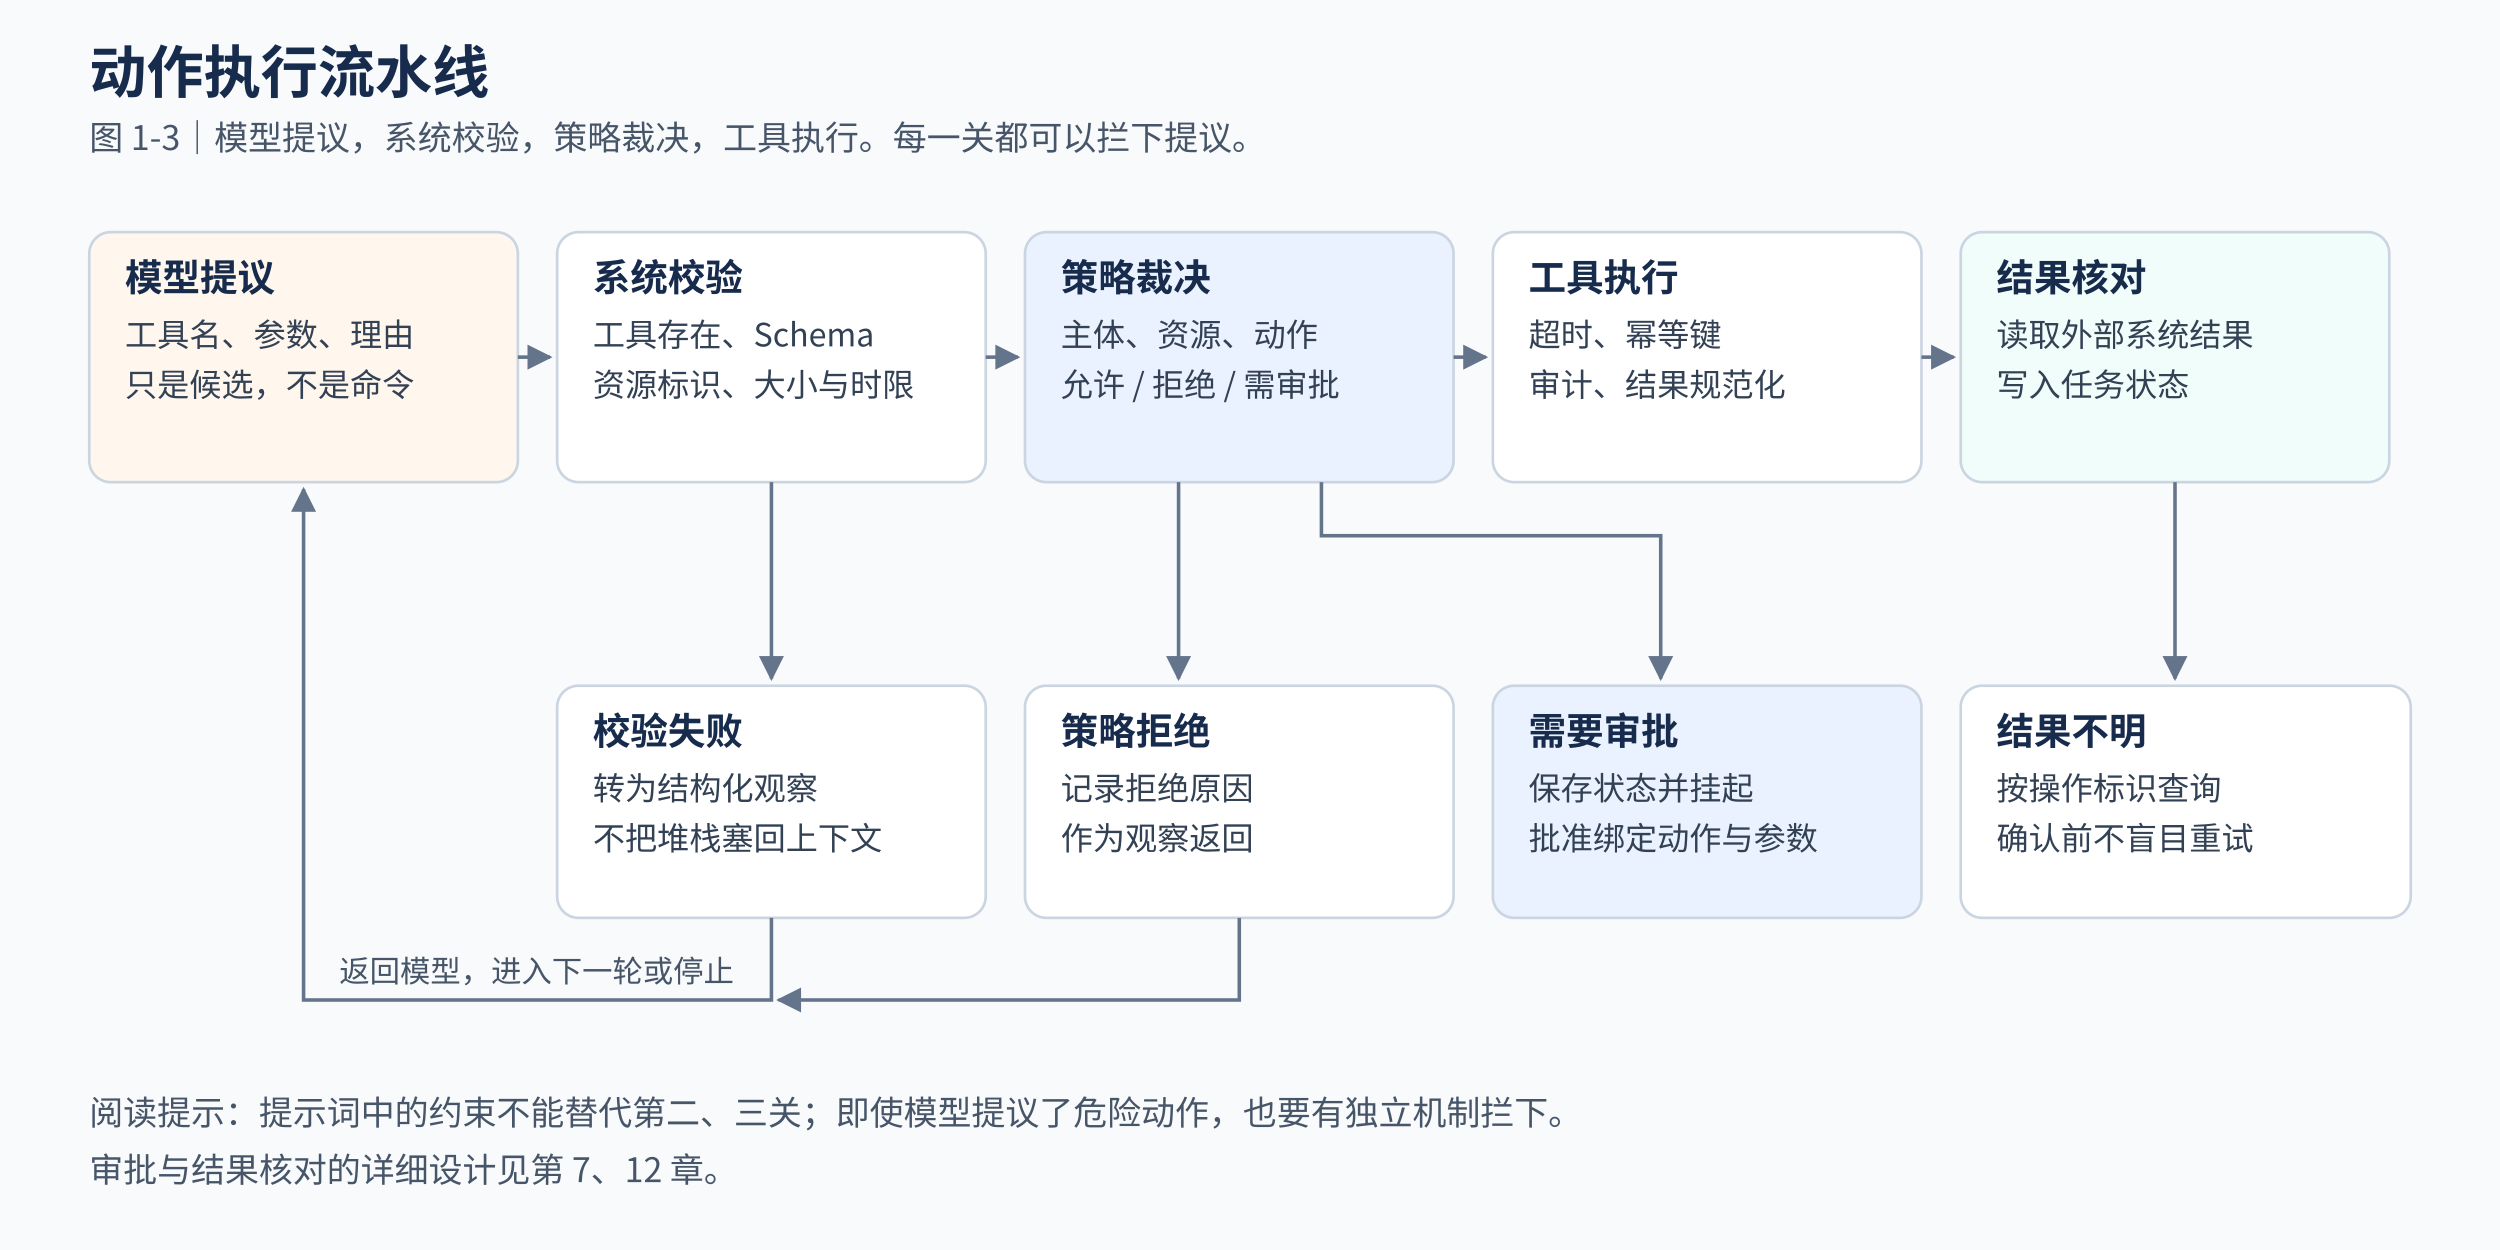
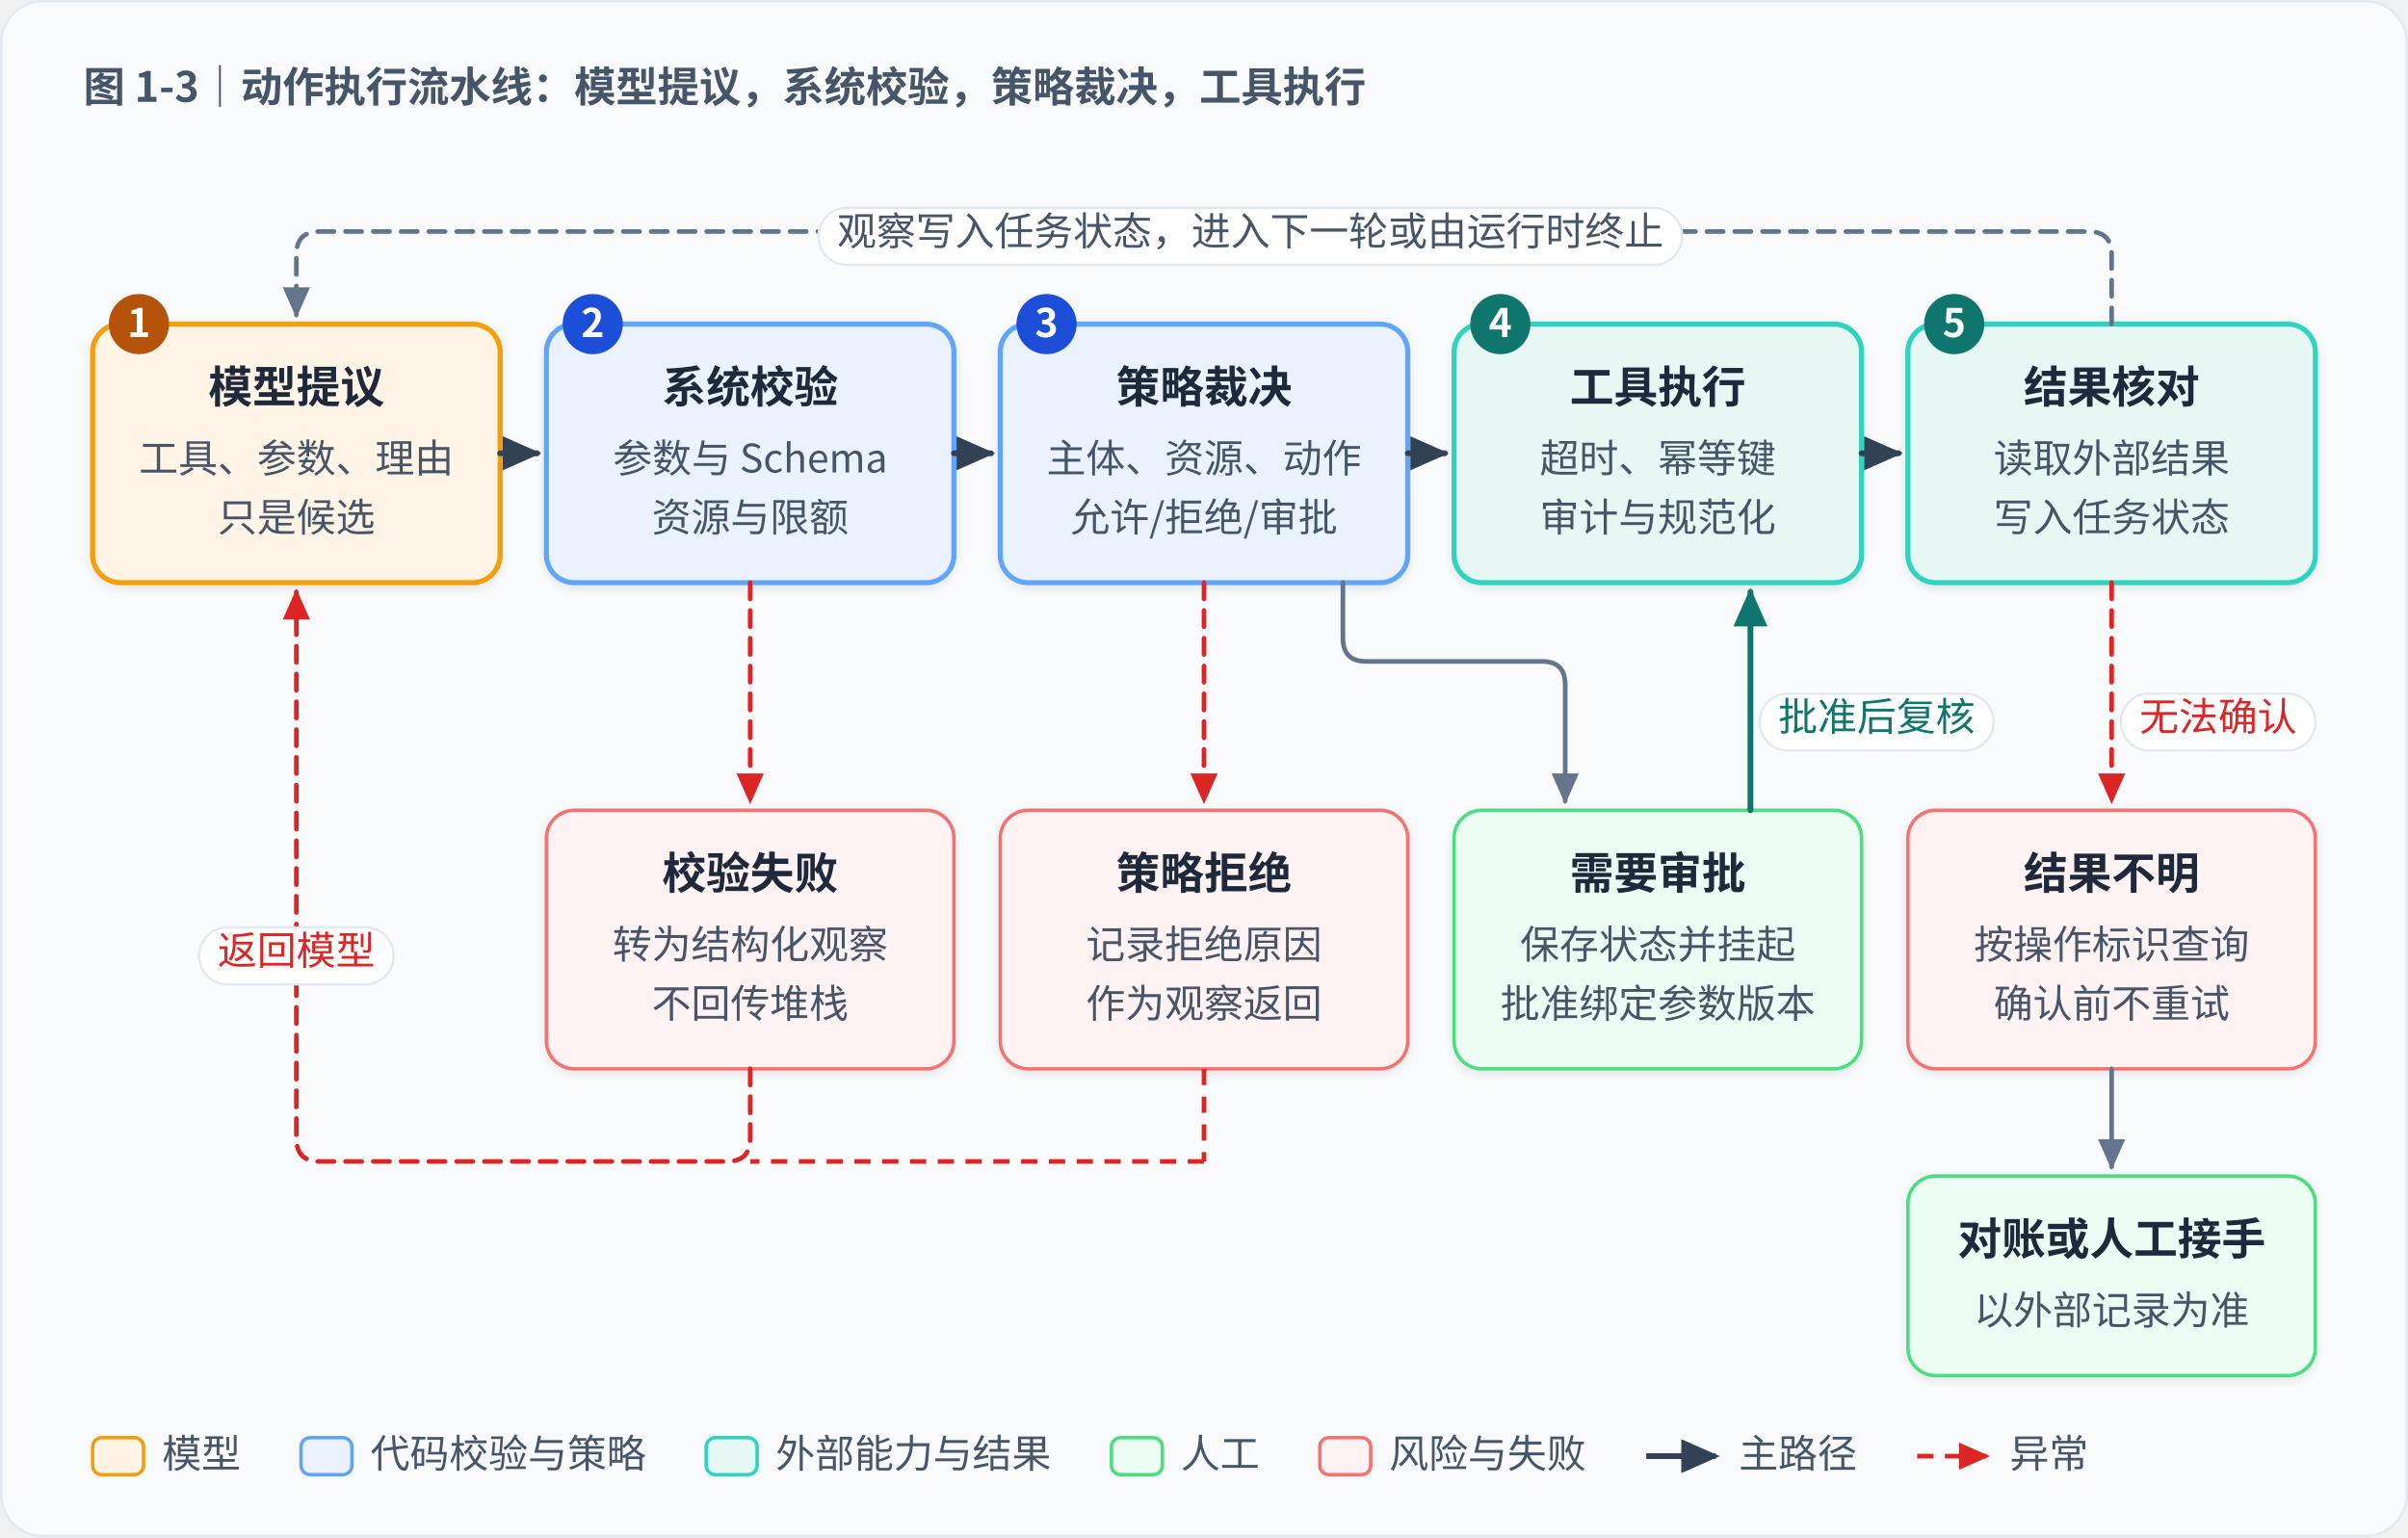
- <svg xmlns="http://www.w3.org/2000/svg" width="1400" height="700" viewBox="0 0 1400 700" role="img" aria-labelledby="title desc">
+ <svg xmlns="http://www.w3.org/2000/svg" width="1040" height="664" viewBox="0 0 1040 664" role="img" aria-labelledby="t d">
  <defs>
-     <marker id="arrow" viewBox="0 0 10 10" refX="9" refY="5" markerWidth="7" markerHeight="7" orient="auto-start-reverse">
-       <path d="M 0 0 L 10 5 L 0 10 z" fill="#64748b" />
+     <filter id="sh" x="-10%" y="-10%" width="120%" height="130%">
+       <feDropShadow dx="0" dy="1.5" stdDeviation="2" flood-color="#0f172a" flood-opacity="0.08" />
+     </filter>
+     <marker id="ah-main" viewBox="0 0 10 10" refX="8.5" refY="5" markerWidth="7" markerHeight="7" orient="auto-start-reverse">
+       <path d="M0,0.8 L9.5,5 L0,9.2 z" fill="#334155" />
+     </marker>
+     <marker id="ah-flow" viewBox="0 0 10 10" refX="8.5" refY="5" markerWidth="7" markerHeight="7" orient="auto-start-reverse">
+       <path d="M0,0.8 L9.5,5 L0,9.2 z" fill="#64748b" />
+     </marker>
+     <marker id="ah-loop" viewBox="0 0 10 10" refX="8.5" refY="5" markerWidth="7" markerHeight="7" orient="auto-start-reverse">
+       <path d="M0,0.8 L9.5,5 L0,9.2 z" fill="#64748b" />
+     </marker>
+     <marker id="ah-fail" viewBox="0 0 10 10" refX="8.5" refY="5" markerWidth="7" markerHeight="7" orient="auto-start-reverse">
+       <path d="M0,0.8 L9.5,5 L0,9.2 z" fill="#dc2626" />
+     </marker>
+     <marker id="ah-ok" viewBox="0 0 10 10" refX="8.5" refY="5" markerWidth="7" markerHeight="7" orient="auto-start-reverse">
+       <path d="M0,0.8 L9.5,5 L0,9.2 z" fill="#0f766e" />
+     </marker>
+     <marker id="ah-model" viewBox="0 0 10 10" refX="8.5" refY="5" markerWidth="7" markerHeight="7" orient="auto-start-reverse">
+       <path d="M0,0.8 L9.5,5 L0,9.2 z" fill="#d97706" />
    </marker>
  </defs>
-   <rect width="1400" height="700" fill="#f8fafc" />
-   <text x="50" y="52" font-family="PingFang SC, Noto Sans CJK SC, sans-serif" font-size="32" font-weight="600" fill="#172b4d" text-anchor="start">动作执行流水线</text>
-   <text x="50" y="84" font-family="PingFang SC, Noto Sans CJK SC, sans-serif" font-size="19" font-weight="normal" fill="#475569" text-anchor="start">图 1-3｜模型提议，系统校验，策略裁决，工具执行。每一关都可以拦下提议。</text>
-   <rect x="50" y="130" width="240" height="140" rx="12" fill="#fff7ed" stroke="#cbd5e1" stroke-width="1.5" />
-   <text x="70" y="163" font-family="PingFang SC, Noto Sans CJK SC, sans-serif" font-size="21" font-weight="600" fill="#172b4d" text-anchor="start">模型提议</text>
-   <text x="70" y="194" font-family="PingFang SC, Noto Sans CJK SC, sans-serif" font-size="18" font-weight="normal" fill="#334155" text-anchor="start">工具名、参数、理由</text>
-   <text x="70" y="222" font-family="PingFang SC, Noto Sans CJK SC, sans-serif" font-size="18" font-weight="normal" fill="#334155" text-anchor="start">只是候选，不是命令</text>
-   <rect x="312" y="130" width="240" height="140" rx="12" fill="#ffffff" stroke="#cbd5e1" stroke-width="1.5" />
-   <text x="332" y="163" font-family="PingFang SC, Noto Sans CJK SC, sans-serif" font-size="21" font-weight="600" fill="#172b4d" text-anchor="start">系统校验</text>
-   <text x="332" y="194" font-family="PingFang SC, Noto Sans CJK SC, sans-serif" font-size="18" font-weight="normal" fill="#334155" text-anchor="start">工具存在、Schema</text>
-   <text x="332" y="222" font-family="PingFang SC, Noto Sans CJK SC, sans-serif" font-size="18" font-weight="normal" fill="#334155" text-anchor="start">资源标识、大小与时限</text>
-   <rect x="574" y="130" width="240" height="140" rx="12" fill="#eaf2ff" stroke="#cbd5e1" stroke-width="1.5" />
-   <text x="594" y="163" font-family="PingFang SC, Noto Sans CJK SC, sans-serif" font-size="21" font-weight="600" fill="#172b4d" text-anchor="start">策略裁决</text>
-   <text x="594" y="194" font-family="PingFang SC, Noto Sans CJK SC, sans-serif" font-size="18" font-weight="normal" fill="#334155" text-anchor="start">主体、资源、动作</text>
-   <text x="594" y="222" font-family="PingFang SC, Noto Sans CJK SC, sans-serif" font-size="18" font-weight="normal" fill="#334155" text-anchor="start">允许 / 拒绝 / 需审批</text>
-   <rect x="836" y="130" width="240" height="140" rx="12" fill="#ffffff" stroke="#cbd5e1" stroke-width="1.5" />
-   <text x="856" y="163" font-family="PingFang SC, Noto Sans CJK SC, sans-serif" font-size="21" font-weight="600" fill="#172b4d" text-anchor="start">工具执行</text>
-   <text x="856" y="194" font-family="PingFang SC, Noto Sans CJK SC, sans-serif" font-size="18" font-weight="normal" fill="#334155" text-anchor="start">超时、幂等键</text>
-   <text x="856" y="222" font-family="PingFang SC, Noto Sans CJK SC, sans-serif" font-size="18" font-weight="normal" fill="#334155" text-anchor="start">审计、结果规范化</text>
-   <rect x="1098" y="130" width="240" height="140" rx="12" fill="#f0fdfa" stroke="#cbd5e1" stroke-width="1.5" />
-   <text x="1118" y="163" font-family="PingFang SC, Noto Sans CJK SC, sans-serif" font-size="21" font-weight="600" fill="#172b4d" text-anchor="start">结果核对</text>
-   <text x="1118" y="194" font-family="PingFang SC, Noto Sans CJK SC, sans-serif" font-size="18" font-weight="normal" fill="#334155" text-anchor="start">读取外部系统结果</text>
-   <text x="1118" y="222" font-family="PingFang SC, Noto Sans CJK SC, sans-serif" font-size="18" font-weight="normal" fill="#334155" text-anchor="start">写入任务状态</text>
-   <path d="M290,200 L308,200" stroke="#64748b" stroke-width="2" fill="none" marker-end="url(#arrow)" />
-   <path d="M552,200 L570,200" stroke="#64748b" stroke-width="2" fill="none" marker-end="url(#arrow)" />
-   <path d="M814,200 L832,200" stroke="#64748b" stroke-width="2" fill="none" marker-end="url(#arrow)" />
-   <path d="M1076,200 L1094,200" stroke="#64748b" stroke-width="2" fill="none" marker-end="url(#arrow)" />
-   <path d="M432,270 L432,380" stroke="#64748b" stroke-width="2" fill="none" marker-end="url(#arrow)" />
-   <rect x="312" y="384" width="240" height="130" rx="12" fill="#ffffff" stroke="#cbd5e1" stroke-width="1.5" />
-   <text x="332" y="417" font-family="PingFang SC, Noto Sans CJK SC, sans-serif" font-size="21" font-weight="600" fill="#172b4d" text-anchor="start">校验失败</text>
-   <text x="332" y="448" font-family="PingFang SC, Noto Sans CJK SC, sans-serif" font-size="18" font-weight="normal" fill="#334155" text-anchor="start">转为结构化观察</text>
-   <text x="332" y="476" font-family="PingFang SC, Noto Sans CJK SC, sans-serif" font-size="18" font-weight="normal" fill="#334155" text-anchor="start">不把堆栈塞回上下文</text>
-   <path d="M660,270 L660,380" stroke="#64748b" stroke-width="2" fill="none" marker-end="url(#arrow)" />
-   <rect x="574" y="384" width="240" height="130" rx="12" fill="#ffffff" stroke="#cbd5e1" stroke-width="1.5" />
-   <text x="594" y="417" font-family="PingFang SC, Noto Sans CJK SC, sans-serif" font-size="21" font-weight="600" fill="#172b4d" text-anchor="start">策略拒绝</text>
-   <text x="594" y="448" font-family="PingFang SC, Noto Sans CJK SC, sans-serif" font-size="18" font-weight="normal" fill="#334155" text-anchor="start">记录拒绝原因</text>
-   <text x="594" y="476" font-family="PingFang SC, Noto Sans CJK SC, sans-serif" font-size="18" font-weight="normal" fill="#334155" text-anchor="start">作为观察返回</text>
-   <path d="M740,270 L740,300 L930,300 L930,380" stroke="#64748b" stroke-width="2" fill="none" marker-end="url(#arrow)" />
-   <rect x="836" y="384" width="240" height="130" rx="12" fill="#eaf2ff" stroke="#cbd5e1" stroke-width="1.5" />
-   <text x="856" y="417" font-family="PingFang SC, Noto Sans CJK SC, sans-serif" font-size="21" font-weight="600" fill="#172b4d" text-anchor="start">需要审批</text>
-   <text x="856" y="448" font-family="PingFang SC, Noto Sans CJK SC, sans-serif" font-size="18" font-weight="normal" fill="#334155" text-anchor="start">保存状态并挂起</text>
-   <text x="856" y="476" font-family="PingFang SC, Noto Sans CJK SC, sans-serif" font-size="18" font-weight="normal" fill="#334155" text-anchor="start">批准绑定动作与参数</text>
-   <path d="M1218,270 L1218,380" stroke="#64748b" stroke-width="2" fill="none" marker-end="url(#arrow)" />
-   <rect x="1098" y="384" width="252" height="130" rx="12" fill="#ffffff" stroke="#cbd5e1" stroke-width="1.5" />
-   <text x="1118" y="417" font-family="PingFang SC, Noto Sans CJK SC, sans-serif" font-size="21" font-weight="600" fill="#172b4d" text-anchor="start">结果不明</text>
-   <text x="1118" y="448" font-family="PingFang SC, Noto Sans CJK SC, sans-serif" font-size="18" font-weight="normal" fill="#334155" text-anchor="start">按操作标识查询</text>
-   <text x="1118" y="476" font-family="PingFang SC, Noto Sans CJK SC, sans-serif" font-size="18" font-weight="normal" fill="#334155" text-anchor="start">确认前不盲目重试</text>
-   <path d="M432,514 L432,560 L170,560 L170,274" stroke="#64748b" stroke-width="2" fill="none" marker-end="url(#arrow)" />
-   <text x="190" y="550" font-family="PingFang SC, Noto Sans CJK SC, sans-serif" font-size="17" font-weight="normal" fill="#475569" text-anchor="start">返回模型，进入下一轮或停止</text>
-   <path d="M694,514 L694,560 L436,560" stroke="#64748b" stroke-width="2" fill="none" marker-end="url(#arrow)" />
-   <text x="50" y="630" font-family="PingFang SC, Noto Sans CJK SC, sans-serif" font-size="19" font-weight="normal" fill="#475569" text-anchor="start">阅读提示：提示词中的约束不能替代第二、三关；即使模型提议了危险动作，也要有独立机制拦下。</text>
-   <text x="50" y="662" font-family="PingFang SC, Noto Sans CJK SC, sans-serif" font-size="19" font-weight="normal" fill="#475569" text-anchor="start">审批与结果核对的详细设计见第 7、12 章。</text>
+   <rect x="0.5" y="0.5" width="1039" height="663" rx="18" fill="#f8fafc" stroke="#e2e8f0" />
+   <text x="36.0" y="44.0" font-family="'PingFang SC','Microsoft YaHei','Noto Sans CJK SC','Source Han Sans SC',sans-serif" font-size="18" font-weight="600" fill="#475569" text-anchor="start">图 1-3｜动作执行流水线：模型提议，系统校验，策略裁决，工具执行</text>
+   <rect x="40" y="140" width="176" height="111.7" rx="12" fill="#fff4e5" stroke="#f59e0b" stroke-width="2.2" filter="url(#sh)" />
+   <text x="128.0" y="174.0" font-family="'PingFang SC','Microsoft YaHei','Noto Sans CJK SC','Source Han Sans SC',sans-serif" font-size="19" font-weight="600" fill="#1e293b" text-anchor="middle">模型提议</text>
+   <text x="128.0" y="204.1" font-family="'PingFang SC','Microsoft YaHei','Noto Sans CJK SC','Source Han Sans SC',sans-serif" font-size="17" font-weight="normal" fill="#475569" text-anchor="middle">工具、参数、理由</text>
+   <text x="128.0" y="229.6" font-family="'PingFang SC','Microsoft YaHei','Noto Sans CJK SC','Source Han Sans SC',sans-serif" font-size="17" font-weight="normal" fill="#475569" text-anchor="middle">只是候选</text>
+   <circle cx="60.0" cy="140.0" r="13" fill="#b45309" />
+   <text x="60.0" y="145.6" font-family="'PingFang SC','Microsoft YaHei','Noto Sans CJK SC','Source Han Sans SC',sans-serif" font-size="17" font-weight="700" fill="#ffffff" text-anchor="middle">1</text>
+   <rect x="236" y="140" width="176" height="111.7" rx="12" fill="#eaf2ff" stroke="#60a5fa" stroke-width="2.2" filter="url(#sh)" />
+   <text x="324.0" y="174.0" font-family="'PingFang SC','Microsoft YaHei','Noto Sans CJK SC','Source Han Sans SC',sans-serif" font-size="19" font-weight="600" fill="#1e293b" text-anchor="middle">系统校验</text>
+   <text x="324.0" y="204.1" font-family="'PingFang SC','Microsoft YaHei','Noto Sans CJK SC','Source Han Sans SC',sans-serif" font-size="17" font-weight="normal" fill="#475569" text-anchor="middle">参数与 Schema</text>
+   <text x="324.0" y="229.6" font-family="'PingFang SC','Microsoft YaHei','Noto Sans CJK SC','Source Han Sans SC',sans-serif" font-size="17" font-weight="normal" fill="#475569" text-anchor="middle">资源与限额</text>
+   <circle cx="256.0" cy="140.0" r="13" fill="#1d4ed8" />
+   <text x="256.0" y="145.6" font-family="'PingFang SC','Microsoft YaHei','Noto Sans CJK SC','Source Han Sans SC',sans-serif" font-size="17" font-weight="700" fill="#ffffff" text-anchor="middle">2</text>
+   <rect x="432" y="140" width="176" height="111.7" rx="12" fill="#eaf2ff" stroke="#60a5fa" stroke-width="2.2" filter="url(#sh)" />
+   <text x="520.0" y="174.0" font-family="'PingFang SC','Microsoft YaHei','Noto Sans CJK SC','Source Han Sans SC',sans-serif" font-size="19" font-weight="600" fill="#1e293b" text-anchor="middle">策略裁决</text>
+   <text x="520.0" y="204.1" font-family="'PingFang SC','Microsoft YaHei','Noto Sans CJK SC','Source Han Sans SC',sans-serif" font-size="17" font-weight="normal" fill="#475569" text-anchor="middle">主体、资源、动作</text>
+   <text x="520.0" y="229.6" font-family="'PingFang SC','Microsoft YaHei','Noto Sans CJK SC','Source Han Sans SC',sans-serif" font-size="17" font-weight="normal" fill="#475569" text-anchor="middle">允许/拒绝/审批</text>
+   <circle cx="452.0" cy="140.0" r="13" fill="#1d4ed8" />
+   <text x="452.0" y="145.6" font-family="'PingFang SC','Microsoft YaHei','Noto Sans CJK SC','Source Han Sans SC',sans-serif" font-size="17" font-weight="700" fill="#ffffff" text-anchor="middle">3</text>
+   <rect x="628" y="140" width="176" height="111.7" rx="12" fill="#e6f7f4" stroke="#2dd4bf" stroke-width="2.2" filter="url(#sh)" />
+   <text x="716.0" y="174.0" font-family="'PingFang SC','Microsoft YaHei','Noto Sans CJK SC','Source Han Sans SC',sans-serif" font-size="19" font-weight="600" fill="#1e293b" text-anchor="middle">工具执行</text>
+   <text x="716.0" y="204.1" font-family="'PingFang SC','Microsoft YaHei','Noto Sans CJK SC','Source Han Sans SC',sans-serif" font-size="17" font-weight="normal" fill="#475569" text-anchor="middle">超时、幂等键</text>
+   <text x="716.0" y="229.6" font-family="'PingFang SC','Microsoft YaHei','Noto Sans CJK SC','Source Han Sans SC',sans-serif" font-size="17" font-weight="normal" fill="#475569" text-anchor="middle">审计与规范化</text>
+   <circle cx="648.0" cy="140.0" r="13" fill="#0f766e" />
+   <text x="648.0" y="145.6" font-family="'PingFang SC','Microsoft YaHei','Noto Sans CJK SC','Source Han Sans SC',sans-serif" font-size="17" font-weight="700" fill="#ffffff" text-anchor="middle">4</text>
+   <rect x="824" y="140" width="176" height="111.7" rx="12" fill="#e6f7f4" stroke="#2dd4bf" stroke-width="2.2" filter="url(#sh)" />
+   <text x="912.0" y="174.0" font-family="'PingFang SC','Microsoft YaHei','Noto Sans CJK SC','Source Han Sans SC',sans-serif" font-size="19" font-weight="600" fill="#1e293b" text-anchor="middle">结果核对</text>
+   <text x="912.0" y="204.1" font-family="'PingFang SC','Microsoft YaHei','Noto Sans CJK SC','Source Han Sans SC',sans-serif" font-size="17" font-weight="normal" fill="#475569" text-anchor="middle">读取外部结果</text>
+   <text x="912.0" y="229.6" font-family="'PingFang SC','Microsoft YaHei','Noto Sans CJK SC','Source Han Sans SC',sans-serif" font-size="17" font-weight="normal" fill="#475569" text-anchor="middle">写入任务状态</text>
+   <circle cx="844.0" cy="140.0" r="13" fill="#0f766e" />
+   <text x="844.0" y="145.6" font-family="'PingFang SC','Microsoft YaHei','Noto Sans CJK SC','Source Han Sans SC',sans-serif" font-size="17" font-weight="700" fill="#ffffff" text-anchor="middle">5</text>
+   <path d="M216.0,195.8 L232.0,195.8" stroke="#334155" stroke-width="2.5" fill="none" stroke-linecap="round" stroke-linejoin="round" marker-end="url(#ah-main)" />
+   <path d="M412.0,195.8 L428.0,195.8" stroke="#334155" stroke-width="2.5" fill="none" stroke-linecap="round" stroke-linejoin="round" marker-end="url(#ah-main)" />
+   <path d="M608.0,195.8 L624.0,195.8" stroke="#334155" stroke-width="2.5" fill="none" stroke-linecap="round" stroke-linejoin="round" marker-end="url(#ah-main)" />
+   <path d="M804.0,195.8 L820.0,195.8" stroke="#334155" stroke-width="2.5" fill="none" stroke-linecap="round" stroke-linejoin="round" marker-end="url(#ah-main)" />
+   <path d="M912.0,140.0 L912.0,110.0 Q912.0,100.0 902.0,100.0 L138.0,100.0 Q128.0,100.0 128.0,110.0 L128.0,136.0" stroke="#64748b" stroke-width="2.0" fill="none" stroke-linecap="round" stroke-linejoin="round" stroke-dasharray="7 5" marker-end="url(#ah-loop)" />
+   <rect x="353.5" y="89.8" width="373.0" height="24.6" rx="12.2" fill="#ffffff" stroke="#e2e8f0" stroke-width="1" />
+   <text x="540.0" y="106.0" font-family="'PingFang SC','Microsoft YaHei','Noto Sans CJK SC','Source Han Sans SC',sans-serif" font-size="17" font-weight="normal" fill="#475569" text-anchor="middle">观察写入任务状态，进入下一轮或由运行时终止</text>
+   <rect x="236" y="350" width="176" height="111.7" rx="12" fill="#fef2f2" stroke="#f87171" stroke-width="1.5" filter="url(#sh)" />
+   <text x="324.0" y="384.0" font-family="'PingFang SC','Microsoft YaHei','Noto Sans CJK SC','Source Han Sans SC',sans-serif" font-size="19" font-weight="600" fill="#1e293b" text-anchor="middle">校验失败</text>
+   <text x="324.0" y="414.1" font-family="'PingFang SC','Microsoft YaHei','Noto Sans CJK SC','Source Han Sans SC',sans-serif" font-size="17" font-weight="normal" fill="#475569" text-anchor="middle">转为结构化观察</text>
+   <text x="324.0" y="439.6" font-family="'PingFang SC','Microsoft YaHei','Noto Sans CJK SC','Source Han Sans SC',sans-serif" font-size="17" font-weight="normal" fill="#475569" text-anchor="middle">不回传堆栈</text>
+   <rect x="432" y="350" width="176" height="111.7" rx="12" fill="#fef2f2" stroke="#f87171" stroke-width="1.5" filter="url(#sh)" />
+   <text x="520.0" y="384.0" font-family="'PingFang SC','Microsoft YaHei','Noto Sans CJK SC','Source Han Sans SC',sans-serif" font-size="19" font-weight="600" fill="#1e293b" text-anchor="middle">策略拒绝</text>
+   <text x="520.0" y="414.1" font-family="'PingFang SC','Microsoft YaHei','Noto Sans CJK SC','Source Han Sans SC',sans-serif" font-size="17" font-weight="normal" fill="#475569" text-anchor="middle">记录拒绝原因</text>
+   <text x="520.0" y="439.6" font-family="'PingFang SC','Microsoft YaHei','Noto Sans CJK SC','Source Han Sans SC',sans-serif" font-size="17" font-weight="normal" fill="#475569" text-anchor="middle">作为观察返回</text>
+   <rect x="628" y="350" width="176" height="111.7" rx="12" fill="#ecfdf3" stroke="#4ade80" stroke-width="1.5" filter="url(#sh)" />
+   <text x="716.0" y="384.0" font-family="'PingFang SC','Microsoft YaHei','Noto Sans CJK SC','Source Han Sans SC',sans-serif" font-size="19" font-weight="600" fill="#1e293b" text-anchor="middle">需要审批</text>
+   <text x="716.0" y="414.1" font-family="'PingFang SC','Microsoft YaHei','Noto Sans CJK SC','Source Han Sans SC',sans-serif" font-size="17" font-weight="normal" fill="#475569" text-anchor="middle">保存状态并挂起</text>
+   <text x="716.0" y="439.6" font-family="'PingFang SC','Microsoft YaHei','Noto Sans CJK SC','Source Han Sans SC',sans-serif" font-size="17" font-weight="normal" fill="#475569" text-anchor="middle">批准绑定参数版本</text>
+   <rect x="824" y="350" width="176" height="111.7" rx="12" fill="#fef2f2" stroke="#f87171" stroke-width="1.5" filter="url(#sh)" />
+   <text x="912.0" y="384.0" font-family="'PingFang SC','Microsoft YaHei','Noto Sans CJK SC','Source Han Sans SC',sans-serif" font-size="19" font-weight="600" fill="#1e293b" text-anchor="middle">结果不明</text>
+   <text x="912.0" y="414.1" font-family="'PingFang SC','Microsoft YaHei','Noto Sans CJK SC','Source Han Sans SC',sans-serif" font-size="17" font-weight="normal" fill="#475569" text-anchor="middle">按操作标识查询</text>
+   <text x="912.0" y="439.6" font-family="'PingFang SC','Microsoft YaHei','Noto Sans CJK SC','Source Han Sans SC',sans-serif" font-size="17" font-weight="normal" fill="#475569" text-anchor="middle">确认前不重试</text>
+   <path d="M324.0,251.7 L324.0,346.0" stroke="#dc2626" stroke-width="2.0" fill="none" stroke-linecap="round" stroke-linejoin="round" stroke-dasharray="7 5" marker-end="url(#ah-fail)" />
+   <path d="M520.0,251.7 L520.0,346.0" stroke="#dc2626" stroke-width="2.0" fill="none" stroke-linecap="round" stroke-linejoin="round" stroke-dasharray="7 5" marker-end="url(#ah-fail)" />
+   <path d="M580.0,251.7 L580.0,275.7 Q580.0,285.7 590.0,285.7 L666.0,285.7 Q676.0,285.7 676.0,295.7 L676.0,346.0" stroke="#64748b" stroke-width="2.0" fill="none" stroke-linecap="round" stroke-linejoin="round" marker-end="url(#ah-flow)" />
+   <path d="M756.0,350.0 L756.0,255.7" stroke="#0f766e" stroke-width="2.5" fill="none" stroke-linecap="round" stroke-linejoin="round" marker-end="url(#ah-ok)" />
+   <rect x="760.0" y="299.6" width="101.0" height="24.6" rx="12.2" fill="#ffffff" stroke="#e2e8f0" stroke-width="1" />
+   <text x="768.0" y="315.7" font-family="'PingFang SC','Microsoft YaHei','Noto Sans CJK SC','Source Han Sans SC',sans-serif" font-size="17" font-weight="normal" fill="#0f766e" text-anchor="start">批准后复核</text>
+   <path d="M912.0,251.7 L912.0,346.0" stroke="#dc2626" stroke-width="2.0" fill="none" stroke-linecap="round" stroke-linejoin="round" stroke-dasharray="7 5" marker-end="url(#ah-fail)" />
+   <rect x="916.0" y="299.6" width="84.0" height="24.6" rx="12.2" fill="#ffffff" stroke="#e2e8f0" stroke-width="1" />
+   <text x="924.0" y="315.7" font-family="'PingFang SC','Microsoft YaHei','Noto Sans CJK SC','Source Han Sans SC',sans-serif" font-size="17" font-weight="normal" fill="#dc2626" text-anchor="start">无法确认</text>
+   <path d="M520.0,461.7 L520.0,501.7" stroke="#dc2626" stroke-width="2" fill="none" stroke-dasharray="7 5" />
+   <path d="M324.0,461.7 L324.0,491.7 Q324.0,501.7 314.0,501.7 L138.0,501.7 Q128.0,501.7 128.0,491.7 L128.0,255.7" stroke="#dc2626" stroke-width="2.0" fill="none" stroke-linecap="round" stroke-linejoin="round" stroke-dasharray="7 5" marker-end="url(#ah-fail)" />
+   <path d="M520.0,501.7 L324.0,501.7" stroke="#dc2626" stroke-width="2" fill="none" stroke-dasharray="7 5" />
+   <rect x="86.0" y="400.6" width="84.0" height="24.6" rx="12.2" fill="#ffffff" stroke="#e2e8f0" stroke-width="1" />
+   <text x="128.0" y="416.7" font-family="'PingFang SC','Microsoft YaHei','Noto Sans CJK SC','Source Han Sans SC',sans-serif" font-size="17" font-weight="normal" fill="#dc2626" text-anchor="middle">返回模型</text>
+   <rect x="824" y="508" width="176" height="86.2" rx="12" fill="#ecfdf3" stroke="#4ade80" stroke-width="1.5" filter="url(#sh)" />
+   <text x="912.0" y="542.0" font-family="'PingFang SC','Microsoft YaHei','Noto Sans CJK SC','Source Han Sans SC',sans-serif" font-size="19" font-weight="600" fill="#1e293b" text-anchor="middle">对账或人工接手</text>
+   <text x="912.0" y="572.1" font-family="'PingFang SC','Microsoft YaHei','Noto Sans CJK SC','Source Han Sans SC',sans-serif" font-size="17" font-weight="normal" fill="#475569" text-anchor="middle">以外部记录为准</text>
+   <path d="M912.0,461.7 L912.0,504.0" stroke="#64748b" stroke-width="2.0" fill="none" stroke-linecap="round" stroke-linejoin="round" marker-end="url(#ah-flow)" />
+   <rect x="40" y="621" width="22" height="16" rx="4" fill="#fff4e5" stroke="#f59e0b" stroke-width="1.5" />
+   <text x="70.0" y="634.0" font-family="'PingFang SC','Microsoft YaHei','Noto Sans CJK SC','Source Han Sans SC',sans-serif" font-size="17" font-weight="normal" fill="#475569" text-anchor="start">模型</text>
+   <rect x="130.0" y="621" width="22" height="16" rx="4" fill="#eaf2ff" stroke="#60a5fa" stroke-width="1.5" />
+   <text x="160.0" y="634.0" font-family="'PingFang SC','Microsoft YaHei','Noto Sans CJK SC','Source Han Sans SC',sans-serif" font-size="17" font-weight="normal" fill="#475569" text-anchor="start">代码校验与策略</text>
+   <rect x="305.0" y="621" width="22" height="16" rx="4" fill="#e6f7f4" stroke="#2dd4bf" stroke-width="1.5" />
+   <text x="335.0" y="634.0" font-family="'PingFang SC','Microsoft YaHei','Noto Sans CJK SC','Source Han Sans SC',sans-serif" font-size="17" font-weight="normal" fill="#475569" text-anchor="start">外部能力与结果</text>
+   <rect x="480.0" y="621" width="22" height="16" rx="4" fill="#ecfdf3" stroke="#4ade80" stroke-width="1.5" />
+   <text x="510.0" y="634.0" font-family="'PingFang SC','Microsoft YaHei','Noto Sans CJK SC','Source Han Sans SC',sans-serif" font-size="17" font-weight="normal" fill="#475569" text-anchor="start">人工</text>
+   <rect x="570.0" y="621" width="22" height="16" rx="4" fill="#fef2f2" stroke="#f87171" stroke-width="1.5" />
+   <text x="600.0" y="634.0" font-family="'PingFang SC','Microsoft YaHei','Noto Sans CJK SC','Source Han Sans SC',sans-serif" font-size="17" font-weight="normal" fill="#475569" text-anchor="start">风险与失败</text>
+   <path d="M711.0,629 L741.0,629" stroke="#334155" stroke-width="2.5" marker-end="url(#ah-main)" />
+   <text x="751.0" y="634.0" font-family="'PingFang SC','Microsoft YaHei','Noto Sans CJK SC','Source Han Sans SC',sans-serif" font-size="17" font-weight="normal" fill="#475569" text-anchor="start">主路径</text>
+   <path d="M828.0,629 L858.0,629" stroke="#dc2626" stroke-width="2.0" stroke-dasharray="7 5" marker-end="url(#ah-fail)" />
+   <text x="868.0" y="634.0" font-family="'PingFang SC','Microsoft YaHei','Noto Sans CJK SC','Source Han Sans SC',sans-serif" font-size="17" font-weight="normal" fill="#475569" text-anchor="start">异常</text>
</svg>
